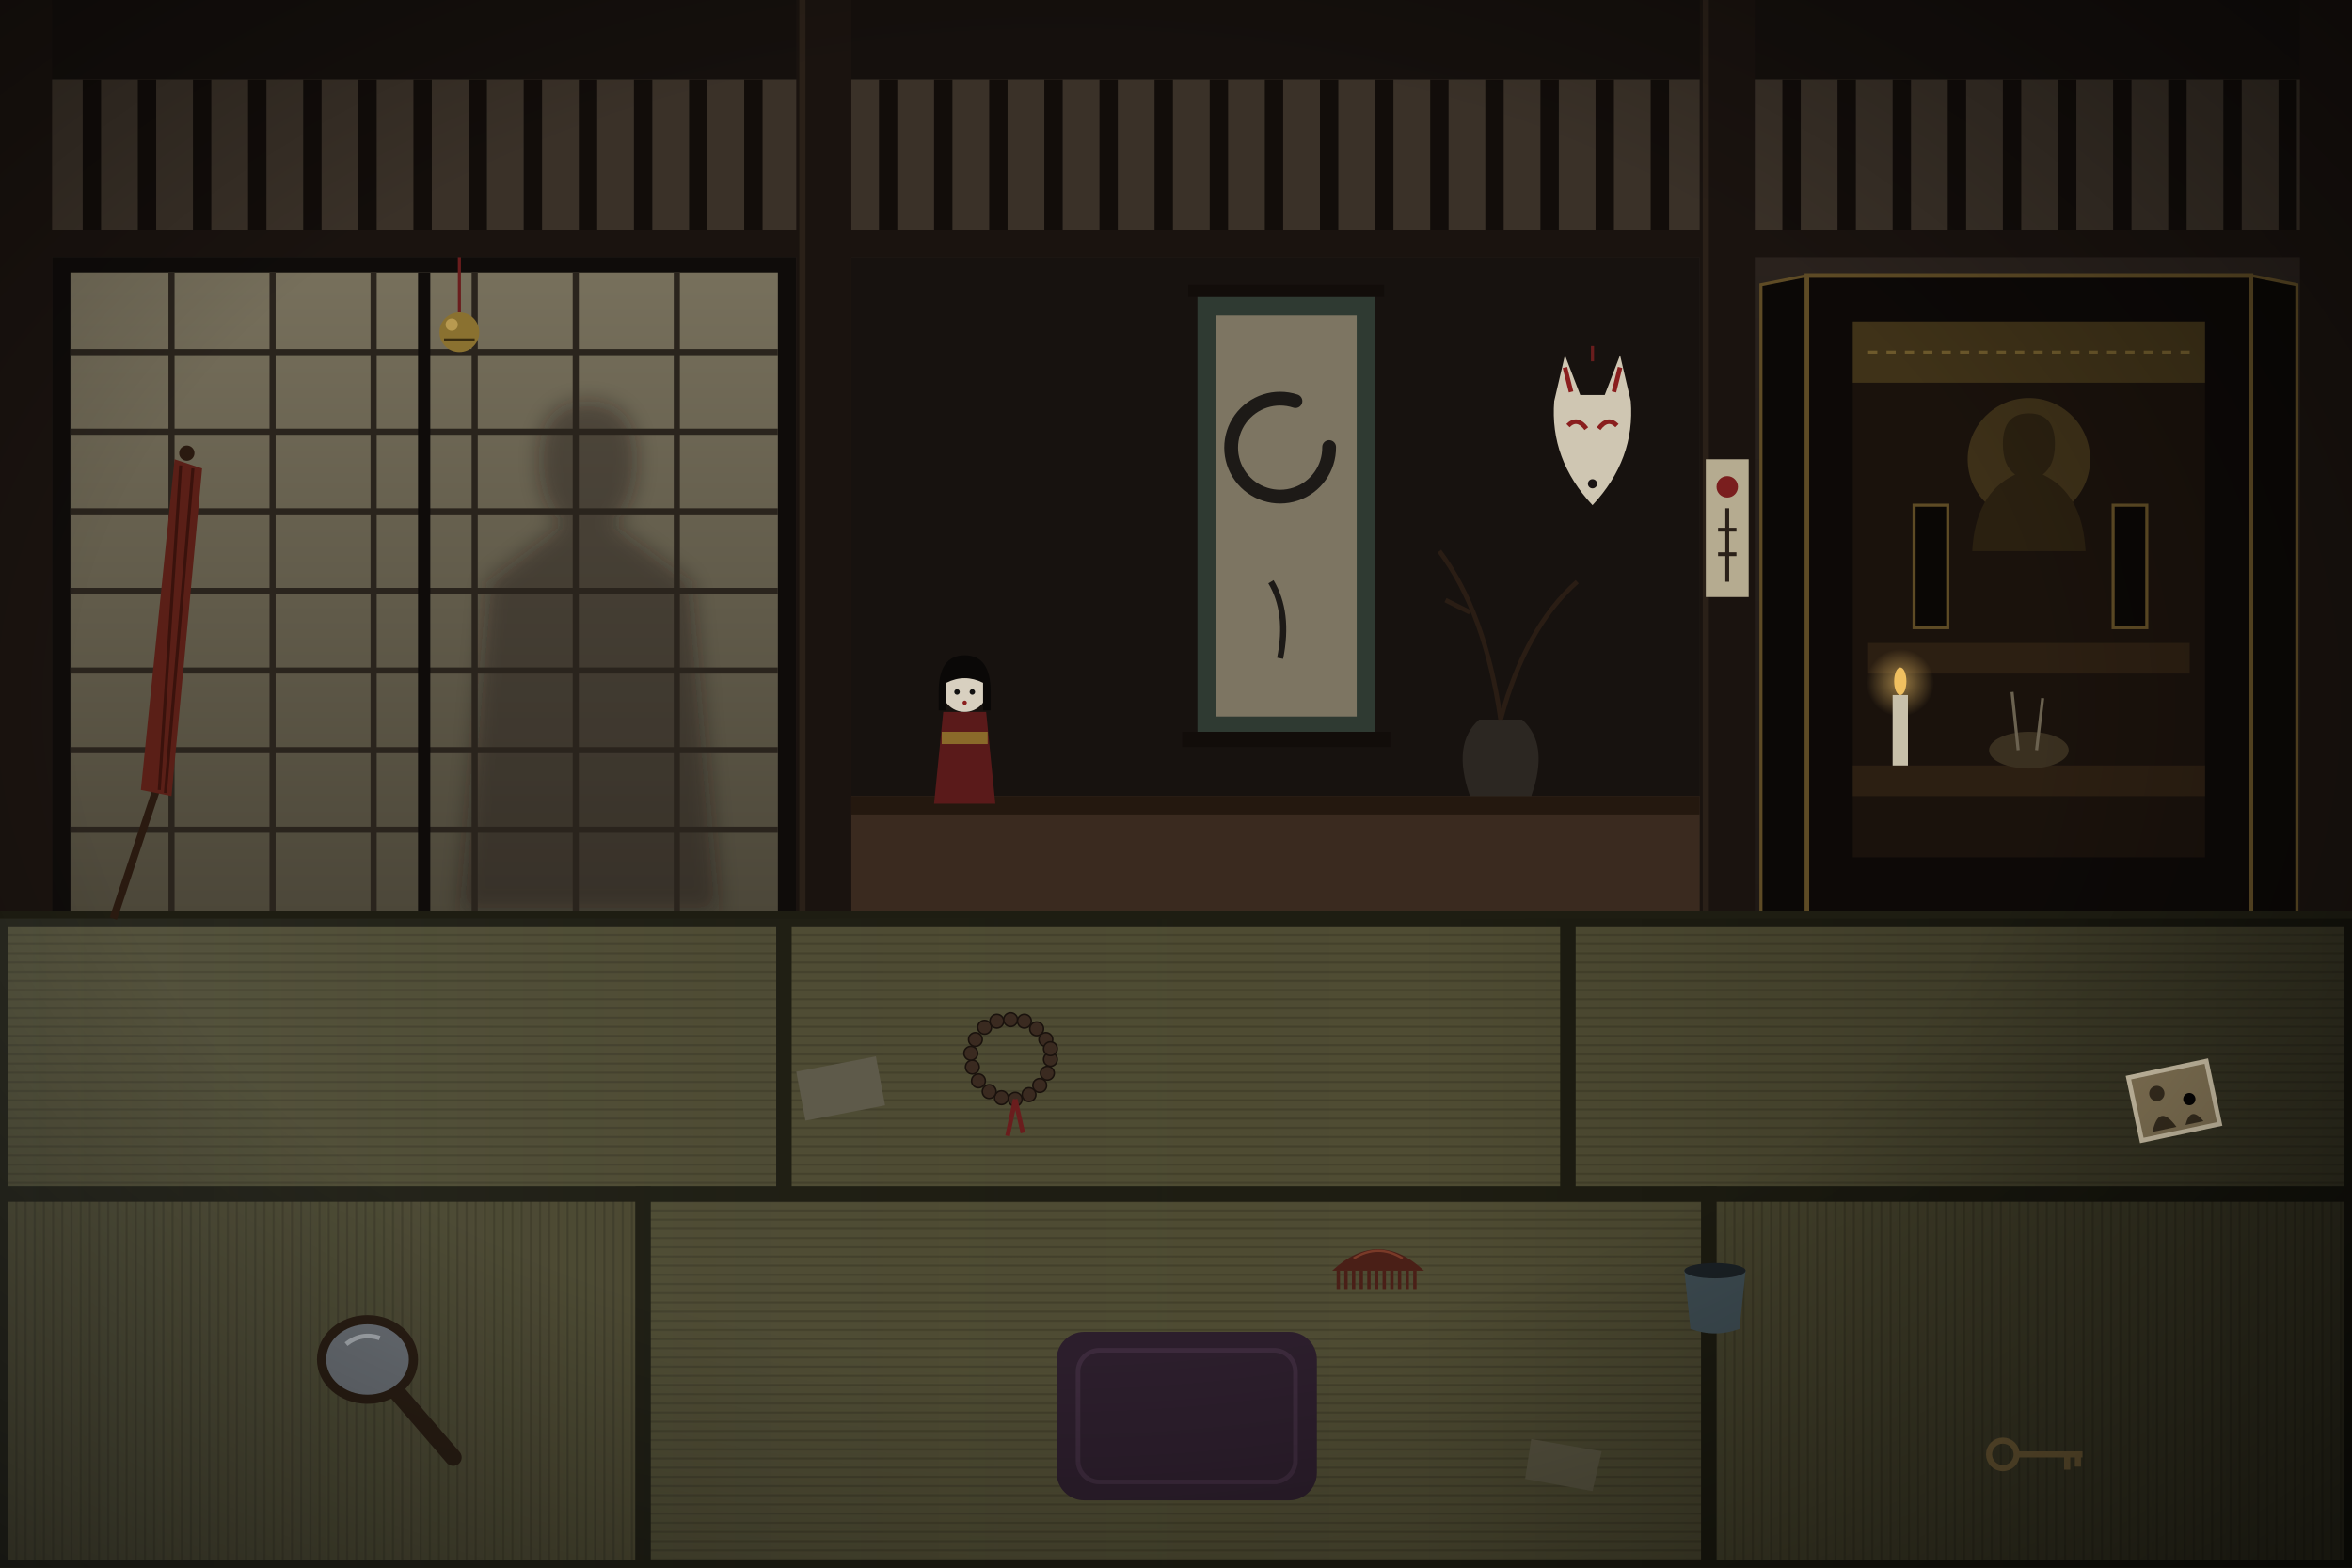
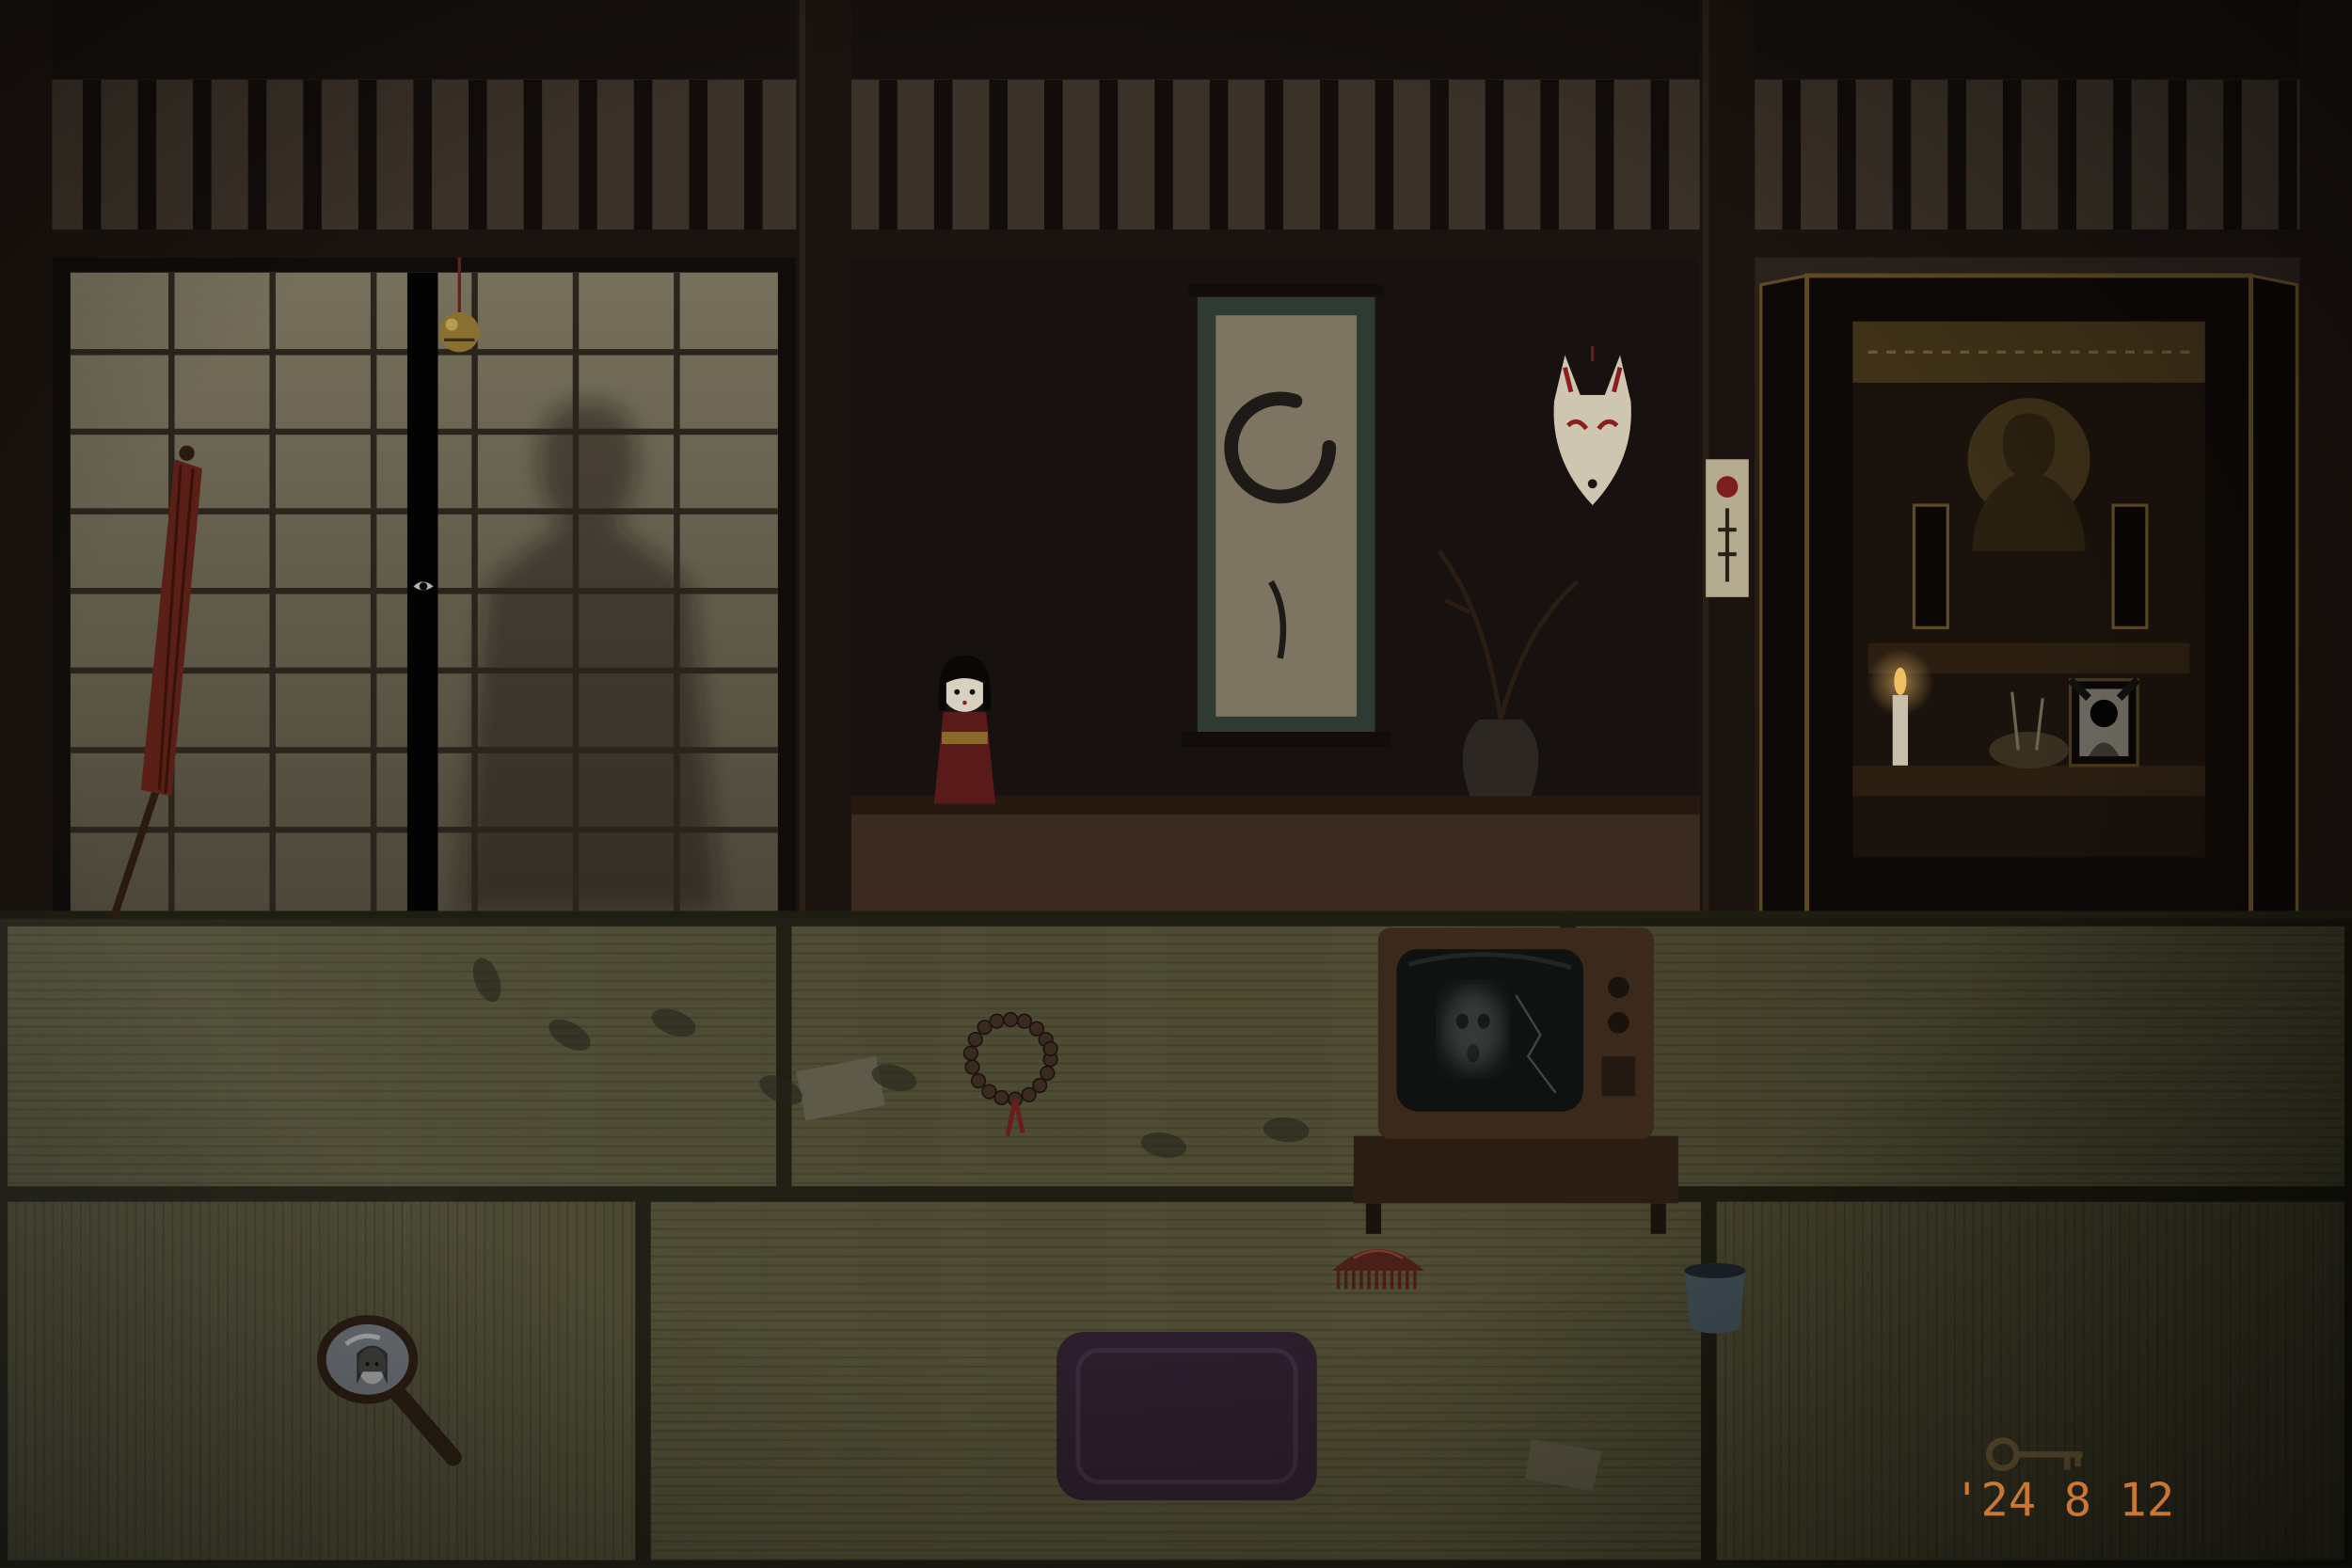
<svg xmlns="http://www.w3.org/2000/svg" viewBox="0 0 1536 1024" width="1536" height="1024">
  <defs>
    <linearGradient id="wall" x1="0" y1="0" x2="0" y2="1">
      <stop offset="0" stop-color="#2e2620" />
      <stop offset="1" stop-color="#1f1915" />
    </linearGradient>
    <linearGradient id="shoji" x1="0" y1="0" x2="0" y2="1">
      <stop offset="0" stop-color="#77705c" />
      <stop offset="1" stop-color="#4c4739" />
    </linearGradient>
    <linearGradient id="floorShade" x1="0" y1="0" x2="1" y2="0">
      <stop offset="0" stop-color="#9aa6b0" stop-opacity="0.10" />
      <stop offset="0.6" stop-color="#000" stop-opacity="0" />
      <stop offset="1" stop-color="#000" stop-opacity="0.35" />
    </linearGradient>
    <pattern id="tatami" width="6" height="6" patternUnits="userSpaceOnUse">
      <rect width="6" height="6" fill="#4f4c33" />
      <rect y="4" width="6" height="1.4" fill="#45422c" />
    </pattern>
    <pattern id="tatamiV" width="6" height="6" patternUnits="userSpaceOnUse">
      <rect width="6" height="6" fill="#4b4830" />
      <rect x="4" width="1.4" height="6" fill="#413e29" />
    </pattern>
    <radialGradient id="candleGlow">
      <stop offset="0" stop-color="#ffcf70" stop-opacity="0.55" />
      <stop offset="1" stop-color="#ffcf70" stop-opacity="0" />
    </radialGradient>
    <radialGradient id="vig" cx="45%" cy="45%" r="75%">
      <stop offset="0.55" stop-color="#000" stop-opacity="0" />
      <stop offset="1" stop-color="#000" stop-opacity="0.55" />
    </radialGradient>
    <filter id="soft">
      <feGaussianBlur stdDeviation="7" />
    </filter>
  </defs>
  <rect width="1536" height="600" fill="url(#wall)" />
  <rect width="1536" height="52" fill="#15100d" />
  <rect y="52" width="1536" height="98" fill="#3a3128" />
  <g stroke="#120d0a" stroke-width="12">
    <path d="M24 52V150M60 52V150M96 52V150M132 52V150M168 52V150M204 52V150M240 52V150M276 52V150M312 52V150M348 52V150M384 52V150M420 52V150M456 52V150M492 52V150" />
    <path d="M580 52V150M616 52V150M652 52V150M688 52V150M724 52V150M760 52V150M796 52V150M832 52V150M868 52V150M904 52V150M940 52V150M976 52V150M1012 52V150M1048 52V150M1084 52V150" />
    <path d="M1170 52V150M1206 52V150M1242 52V150M1278 52V150M1314 52V150M1350 52V150M1386 52V150M1422 52V150M1458 52V150M1494 52V150" />
  </g>
  <rect y="150" width="1536" height="18" fill="#1a130f" />
  <rect x="34" y="168" width="486" height="432" fill="#0f0c0a" />
  <rect x="46" y="178" width="462" height="418" fill="url(#shoji)" />
-   <path d="M352 300 Q352 262 384 262 Q416 262 416 300 Q416 330 400 342 L452 380 L470 596 L300 596 L318 380 L368 342 Q352 330 352 300 Z" fill="#14110d" opacity="0.38" filter="url(#soft)" />
+   <g>
+     <path d="M352 300 Q352 262 384 262 Q416 262 416 300 Q416 330 400 342 L452 380 L470 596 L300 596 L318 380 L368 342 Q352 330 352 300 Z" fill="#14110d" opacity="0.42" filter="url(#soft)" />
+   </g>
  <g stroke="#2a241d" stroke-width="4">
    <path d="M112 178V596M178 178V596M244 178V596M310 178V596M376 178V596M442 178V596" />
    <path d="M46 230H508M46 282H508M46 334H508M46 386H508M46 438H508M46 490H508M46 542H508" />
  </g>
-   <rect x="273" y="178" width="8" height="418" fill="#0f0c0a" />
+   <rect x="266" y="178" width="20" height="418" fill="#040303" />
+   <g>
+     <path d="M270 383 Q276 377 283 383 Q276 388 270 383 Z" fill="#b9b3a3" />
+     <circle cx="276.5" cy="383" r="2.6" fill="#050404" />
+   </g>
  <g fill="#1a130f">
    <rect x="0" width="34" height="600" />
    <rect x="520" width="36" height="600" />
    <rect x="1110" width="36" height="600" />
    <rect x="1502" width="34" height="600" />
  </g>
  <g fill="#2a2018">
    <rect x="522" width="4" height="600" />
    <rect x="1112" width="4" height="600" />
  </g>
  <rect x="556" y="168" width="554" height="352" fill="#17120f" />
  <rect x="556" y="520" width="554" height="80" fill="#3a2a1f" />
  <rect x="556" y="520" width="554" height="12" fill="#24180f" />
  <rect x="782" y="192" width="116" height="288" fill="#2f3a32" />
  <rect x="794" y="206" width="92" height="262" fill="#7d7562" />
  <rect x="776" y="186" width="128" height="8" fill="#120d0a" />
  <rect x="772" y="478" width="136" height="10" fill="#120d0a" />
  <path d="M868 292 A32 32 0 1 1 846 262" fill="none" stroke="#1d1a17" stroke-width="9" stroke-linecap="round" />
  <path d="M830 380 Q842 400 836 430" fill="none" stroke="#1d1a17" stroke-width="4" />
  <path d="M960 520 Q948 486 966 470 L994 470 Q1012 486 1000 520 Z" fill="#2c2722" />
  <path d="M980 470 Q970 400 940 360 M980 470 Q996 410 1030 380 M960 400 L944 392" fill="none" stroke="#2a1d14" stroke-width="3" />
  <polygon points="1150,186 1180,180 1180,600 1150,596" fill="#0b0806" stroke="#5e4b25" stroke-width="2" />
  <polygon points="1470,180 1500,186 1500,596 1470,600" fill="#0b0806" stroke="#5e4b25" stroke-width="2" />
  <rect x="1180" y="180" width="290" height="420" fill="#0d0907" stroke="#5e4b25" stroke-width="3" />
  <rect x="1210" y="210" width="230" height="350" fill="#1a120c" />
  <rect x="1210" y="210" width="230" height="40" fill="#3f3218" />
  <path d="M1220 230H1430" stroke="#6e5a2c" stroke-width="2" stroke-dasharray="6 6" />
  <circle cx="1325" cy="300" r="40" fill="#3d3018" />
  <path d="M1325 270 Q1342 270 1342 290 Q1342 304 1334 310 Q1360 322 1362 360 L1288 360 Q1290 322 1316 310 Q1308 304 1308 290 Q1308 270 1325 270 Z" fill="#2a2010" />
  <rect x="1250" y="330" width="22" height="80" fill="#0a0705" stroke="#5e4b25" stroke-width="2" />
  <rect x="1380" y="330" width="22" height="80" fill="#0a0705" stroke="#5e4b25" stroke-width="2" />
  <rect x="1220" y="420" width="210" height="20" fill="#2c1f12" />
  <rect x="1210" y="500" width="230" height="20" fill="#2c1f12" />
  <ellipse cx="1325" cy="490" rx="26" ry="12" fill="#3a3020" />
  <path d="M1318 490 L1314 452 M1330 490 L1334 456" stroke="#6b6250" stroke-width="2" />
  <g stroke="#1e1d12" stroke-width="10">
    <rect x="0" y="600" width="512" height="180" fill="url(#tatami)" />
    <rect x="512" y="600" width="512" height="180" fill="url(#tatami)" />
    <rect x="1024" y="600" width="512" height="180" fill="url(#tatami)" />
    <rect x="0" y="780" width="420" height="244" fill="url(#tatamiV)" />
    <rect x="420" y="780" width="696" height="244" fill="url(#tatami)" />
    <rect x="1116" y="780" width="420" height="244" fill="url(#tatamiV)" />
  </g>
  <rect y="600" width="1536" height="424" fill="url(#floorShade)" />
  <rect x="690" y="870" width="170" height="110" rx="18" fill="#2c1e2c" />
  <rect x="704" y="882" width="142" height="86" rx="14" fill="none" stroke="#3c2a3c" stroke-width="3" />
  <polygon points="520,700 572,690 578,722 526,732" fill="#5e5a4a" />
  <polygon points="1000,940 1046,948 1040,974 996,966" fill="#56523f" />
  <g id="doll">
    <path d="M610 525 L650 525 L644 465 L616 465 Z" fill="#5a1a1a" />
    <rect x="615" y="478" width="30" height="8" fill="#8a6a2a" />
    <circle cx="630" cy="450" r="15" fill="#d8d0c0" />
    <path d="M613 452 Q613 428 630 428 Q647 428 647 452 L647 464 L642 464 L642 446 Q630 440 618 446 L618 464 L613 464 Z" fill="#0a0807" />
    <circle cx="625" cy="452" r="1.8" fill="#111" />
    <circle cx="635" cy="452" r="1.8" fill="#111" />
    <circle cx="630" cy="459" r="1.4" fill="#8a1e1e" />
  </g>
  <g id="bell">
    <path d="M300 168 V204" stroke="#6a1d1d" stroke-width="2" />
    <circle cx="300" cy="217" r="13" fill="#8a7130" />
    <circle cx="295" cy="212" r="4" fill="#b89a50" />
    <path d="M290 222 H310" stroke="#3a2d10" stroke-width="2" />
  </g>
  <g id="ofuda">
    <rect x="1114" y="300" width="28" height="90" fill="#b5ab90" />
    <circle cx="1128" cy="318" r="7" fill="#7a1e1e" />
    <path d="M1128 332 V380 M1122 346 H1134 M1122 362 H1134" stroke="#2a2018" stroke-width="2.5" />
  </g>
  <g id="comb">
    <path d="M870 830 Q900 802 930 830 Z" fill="#4a1f17" />
    <path d="M874 830V842M879 830V842M884 830V842M889 830V842M894 830V842M899 830V842M904 830V842M909 830V842M914 830V842M919 830V842M924 830V842" stroke="#4a1f17" stroke-width="2.2" />
    <path d="M884 822 Q900 812 916 822" fill="none" stroke="#7a3a28" stroke-width="1.5" />
  </g>
  <g id="candle">
    <circle cx="1241" cy="446" r="22" fill="url(#candleGlow)" />
    <rect x="1236" y="454" width="10" height="46" fill="#c8c0aa" />
    <ellipse cx="1241" cy="445" rx="4" ry="9" fill="#f0c060" />
  </g>
  <g id="mirror">
    <path d="M258 908 L296 952" stroke="#2a1e14" stroke-width="11" stroke-linecap="round" />
    <ellipse cx="240" cy="888" rx="30" ry="26" fill="#6b7076" stroke="#2a1e14" stroke-width="6" />
    <path d="M226 878 Q236 870 248 874" fill="none" stroke="#a9aeb3" stroke-width="3" />
+     <g>
+       <ellipse cx="243" cy="892" rx="9" ry="12" fill="#d2d4cc" opacity="0.55" />
+       <path d="M233 884 Q243 874 253 884 L253 904 L249 896 L237 896 L233 904 Z" fill="#141210" opacity="0.7" />
+       <circle cx="240" cy="891" r="1.3" fill="#111" />
+       <circle cx="246" cy="891" r="1.3" fill="#111" />
+     </g>
  </g>
  <g id="key" fill="none" stroke="#6d5a35" stroke-width="4">
    <circle cx="1308" cy="950" r="9" />
    <path d="M1317 950 H1360 M1350 950 V960 M1357 950 V958" />
  </g>
  <g id="foxmask">
    <path d="M1040 226 V236" stroke="#6a1d1d" stroke-width="2" />
    <path d="M1015 262 L1022 232 L1032 258 L1048 258 L1058 232 L1065 262 Q1068 300 1040 330 Q1012 300 1015 262 Z" fill="#cfc6b2" />
    <path d="M1022 240 L1026 256 M1058 240 L1054 256" stroke="#8a1e1e" stroke-width="3" />
    <path d="M1024 278 Q1030 272 1036 280 M1044 280 Q1050 272 1056 278" fill="none" stroke="#8a1e1e" stroke-width="3" />
    <circle cx="1040" cy="316" r="3" fill="#1a1414" />
  </g>
  <g id="umbrella">
    <path d="M102 516 L74 600" stroke="#2a1a10" stroke-width="5" />
    <polygon points="114,300 132,306 112,520 92,516" fill="#5a1f17" />
    <path d="M118 304 L104 516 M126 306 L108 518" stroke="#3a120c" stroke-width="2" />
    <circle cx="122" cy="296" r="5" fill="#2a1a10" />
  </g>
  <g id="beads" fill="#3a2a20" stroke="#1a120d" stroke-width="1">
    <circle cx="686" cy="692" r="4.5" />
    <circle cx="684" cy="701" r="4.5" />
    <circle cx="679" cy="709" r="4.5" />
    <circle cx="672" cy="715" r="4.5" />
    <circle cx="663" cy="718" r="4.5" />
    <circle cx="654" cy="717" r="4.5" />
    <circle cx="646" cy="713" r="4.5" />
    <circle cx="639" cy="706" r="4.5" />
    <circle cx="635" cy="697" r="4.5" />
    <circle cx="634" cy="688" r="4.5" />
    <circle cx="637" cy="679" r="4.5" />
    <circle cx="643" cy="671" r="4.5" />
    <circle cx="651" cy="667" r="4.5" />
    <circle cx="660" cy="666" r="4.5" />
    <circle cx="669" cy="667" r="4.5" />
    <circle cx="677" cy="672" r="4.5" />
    <circle cx="683" cy="679" r="4.5" />
    <circle cx="686" cy="685" r="4.5" />
    <path d="M663 718 L668 740 M663 718 L658 742" stroke="#6a1d1d" stroke-width="3" fill="none" />
  </g>
  <g id="teacup">
    <path d="M1100 830 L1140 830 L1136 868 Q1120 874 1104 868 Z" fill="#3c4a50" />
    <ellipse cx="1120" cy="830" rx="20" ry="5" fill="#1a2024" />
  </g>
-   <g id="photo" transform="rotate(-12 1420 720)">
-     <rect x="1394" y="698" width="52" height="42" fill="#8a7a5a" stroke="#d8ccb0" stroke-width="3" />
-     <circle cx="1410" cy="712" r="5" fill="#3a3020" />
-     <path d="M1402 736 Q1410 718 1418 736 Z" fill="#3a3020" />
-     <circle cx="1430" cy="720" r="4" fill="#050404" />
-     <path d="M1424 736 Q1430 724 1436 736 Z" fill="#3a3020" />
+   <g id="tv">
+     <rect x="884" y="742" width="212" height="44" fill="#2a1d13" />
+     <rect x="892" y="786" width="10" height="20" fill="#1a120c" />
+     <rect x="1078" y="786" width="10" height="20" fill="#1a120c" />
+     <rect x="900" y="606" width="180" height="138" rx="8" fill="#3b2a1c" />
+     <rect x="912" y="620" width="122" height="106" rx="14" fill="#0f1211" />
+     <path d="M920 630 Q972 616 1026 632" fill="none" stroke="#2c3330" stroke-width="3" opacity="0.6" />
+     <circle cx="1057" cy="645" r="7" fill="#1a120c" />
+     <circle cx="1057" cy="668" r="7" fill="#1a120c" />
+     <rect x="1046" y="690" width="22" height="26" fill="#241912" />
+     <path d="M990 650 L1006 676 L998 690 L1016 714" fill="none" stroke="#3e4542" stroke-width="1.5" />
+   </g>
+   <g>
+     <ellipse cx="962" cy="672" rx="20" ry="27" fill="#cfd6cf" opacity="0.2" filter="url(#soft)" />
+     <ellipse cx="955" cy="667" rx="4" ry="5" fill="#050605" opacity="0.6" />
+     <ellipse cx="969" cy="667" rx="4" ry="5" fill="#050605" opacity="0.6" />
+     <ellipse cx="962" cy="688" rx="4" ry="6" fill="#050605" opacity="0.45" />
+   </g>
+   <g id="portrait">
+     <rect x="1352" y="444" width="44" height="56" fill="#0a0806" stroke="#4a3a1c" stroke-width="2" />
+     <rect x="1358" y="450" width="32" height="44" fill="#6e6a60" />
+     <path d="M1352 444 L1364 456 M1396 444 L1384 456" stroke="#111" stroke-width="5" />
+   </g>
+   <g>
+     <circle cx="1374" cy="466" r="9" fill="#050404" />
+     <path d="M1364 494 Q1374 476 1384 494 Z" fill="#3a3530" />
+   </g>
+   <g fill="#23231a" opacity="0.6">
+     <ellipse cx="318" cy="640" rx="8" ry="15" transform="rotate(-20 318 640)" />
+     <ellipse cx="372" cy="676" rx="8" ry="15" transform="rotate(-60 372 676)" />
+     <ellipse cx="440" cy="668" rx="8" ry="15" transform="rotate(-70 440 668)" />
+     <ellipse cx="510" cy="712" rx="8" ry="15" transform="rotate(-65 510 712)" />
+     <ellipse cx="584" cy="704" rx="8" ry="15" transform="rotate(-75 584 704)" />
+     <ellipse cx="760" cy="748" rx="8" ry="15" transform="rotate(-80 760 748)" />
+     <ellipse cx="840" cy="738" rx="8" ry="15" transform="rotate(-85 840 738)" />
  </g>
  <rect width="1536" height="1024" fill="url(#vig)" />
+   <text x="1420" y="990" font-family="monospace" font-size="30" fill="#e8863a" opacity="0.85" text-anchor="end">'24 8 12</text>
</svg>
